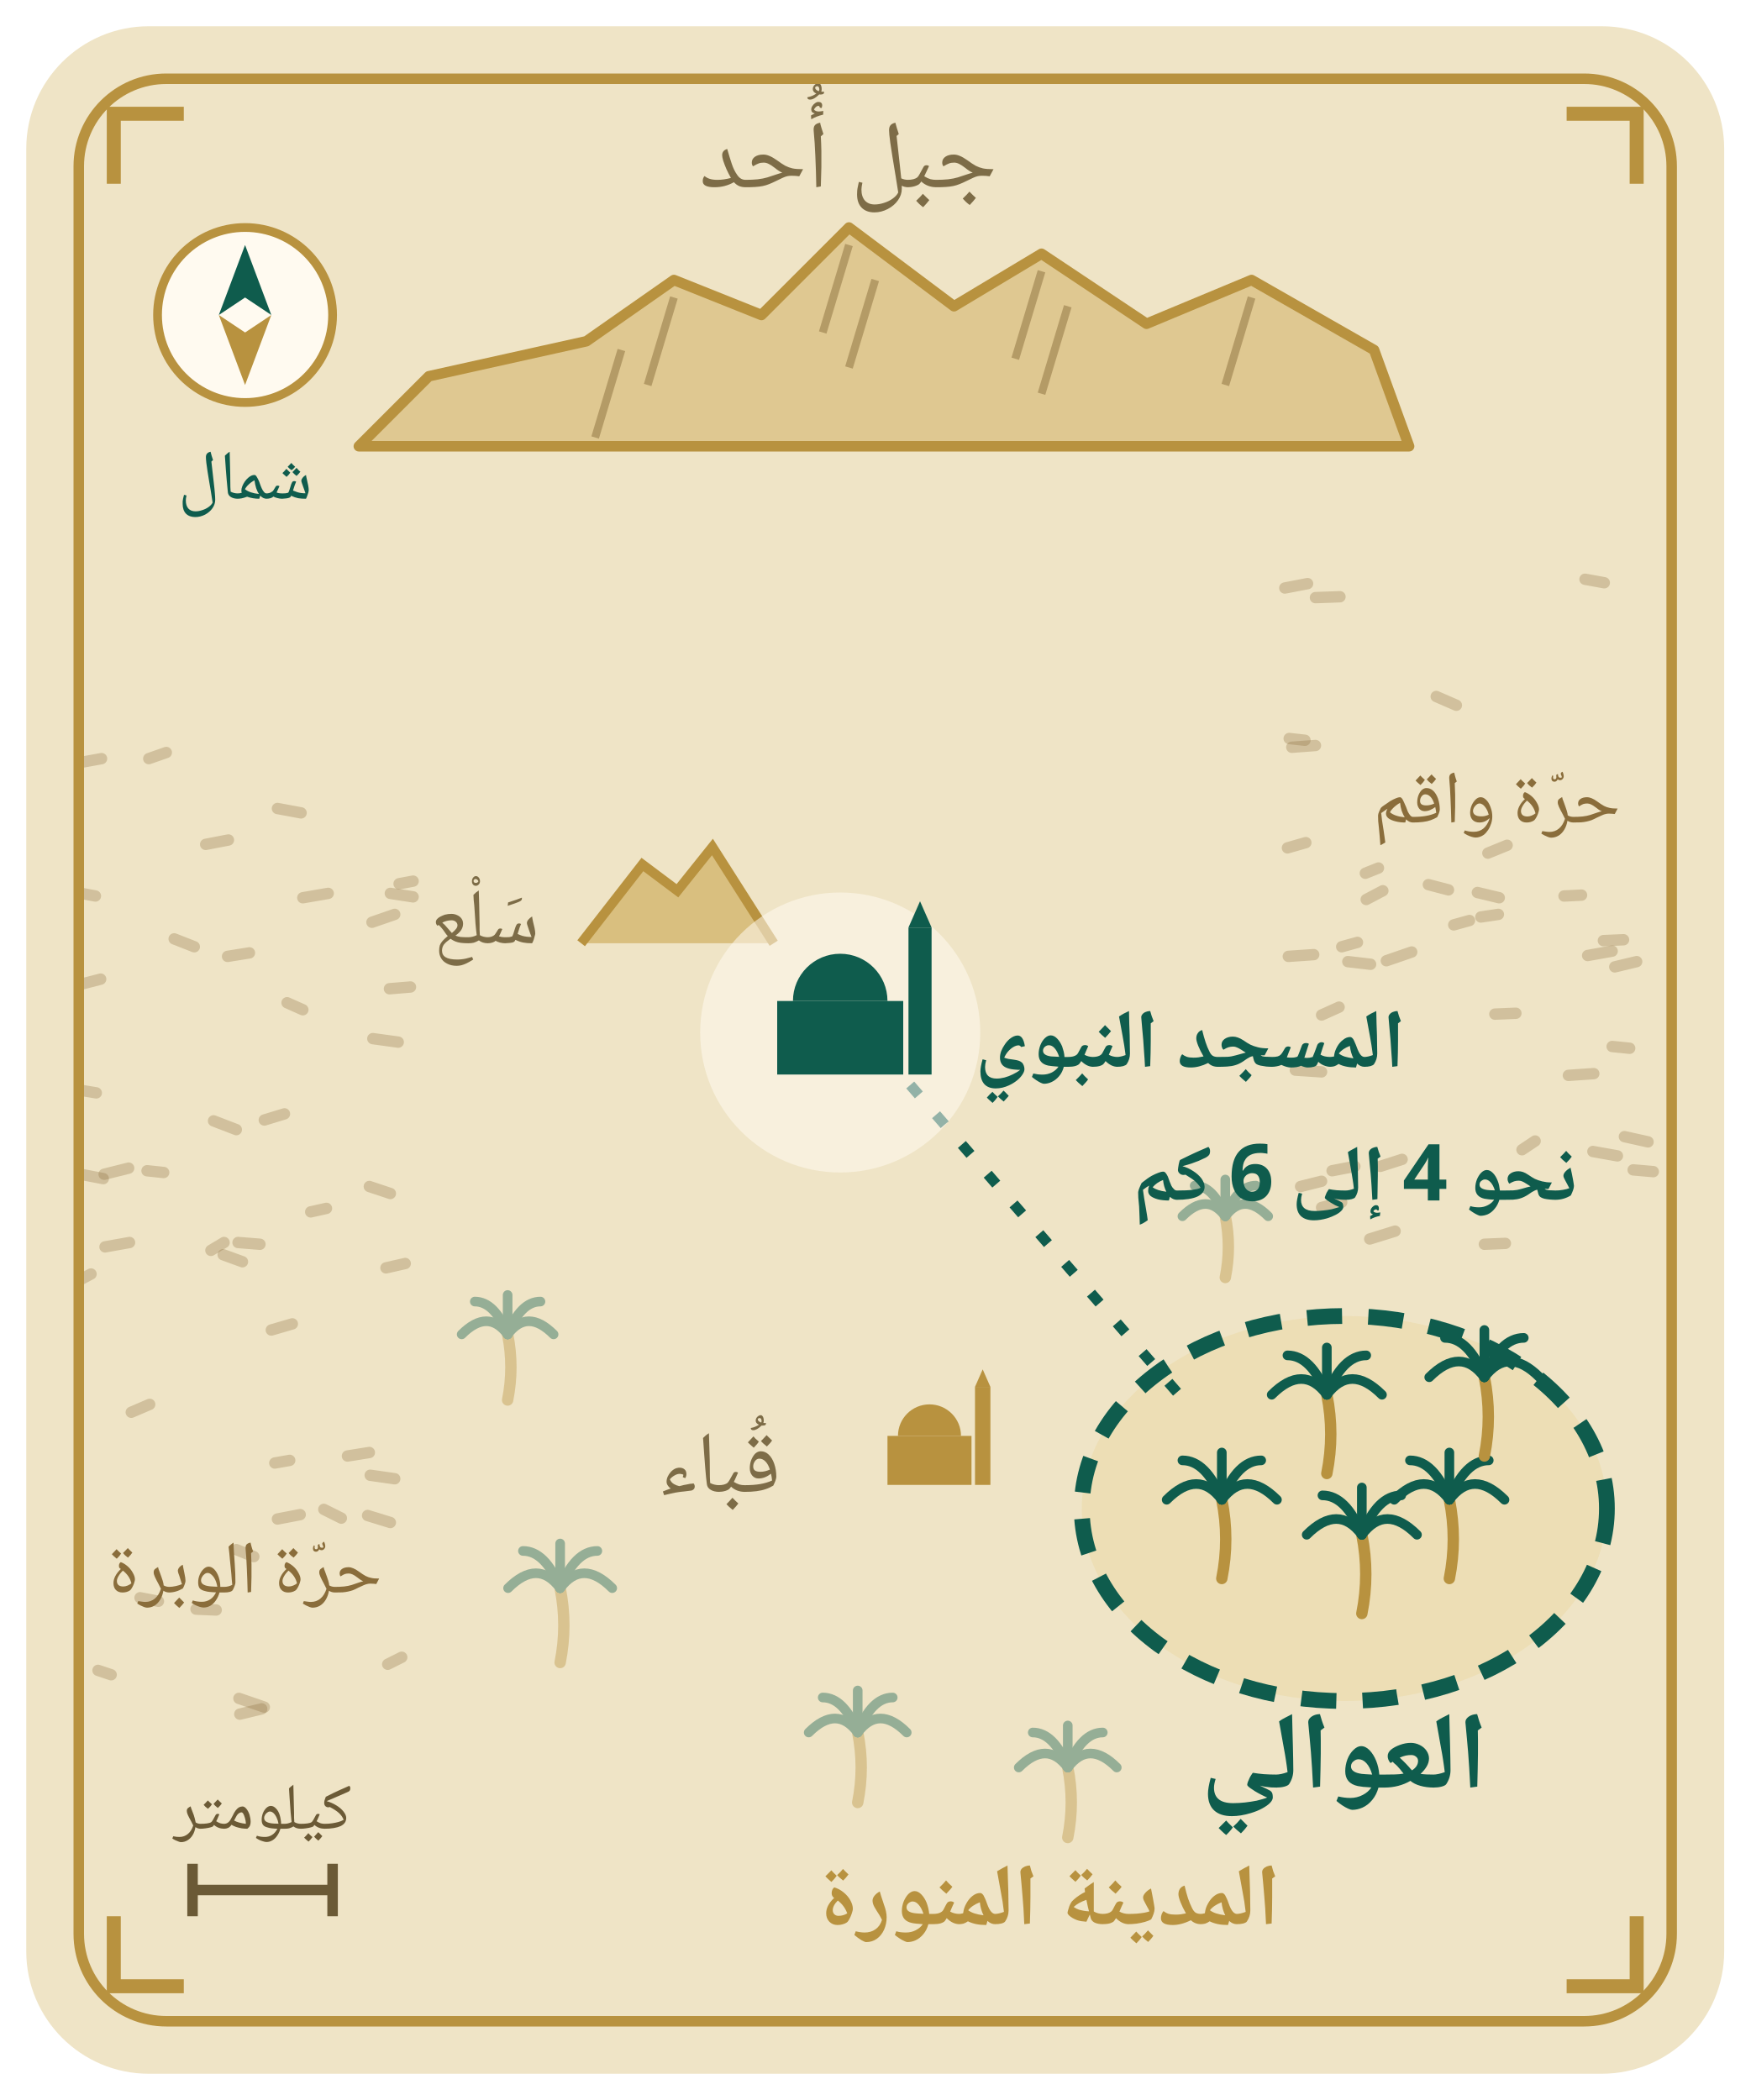
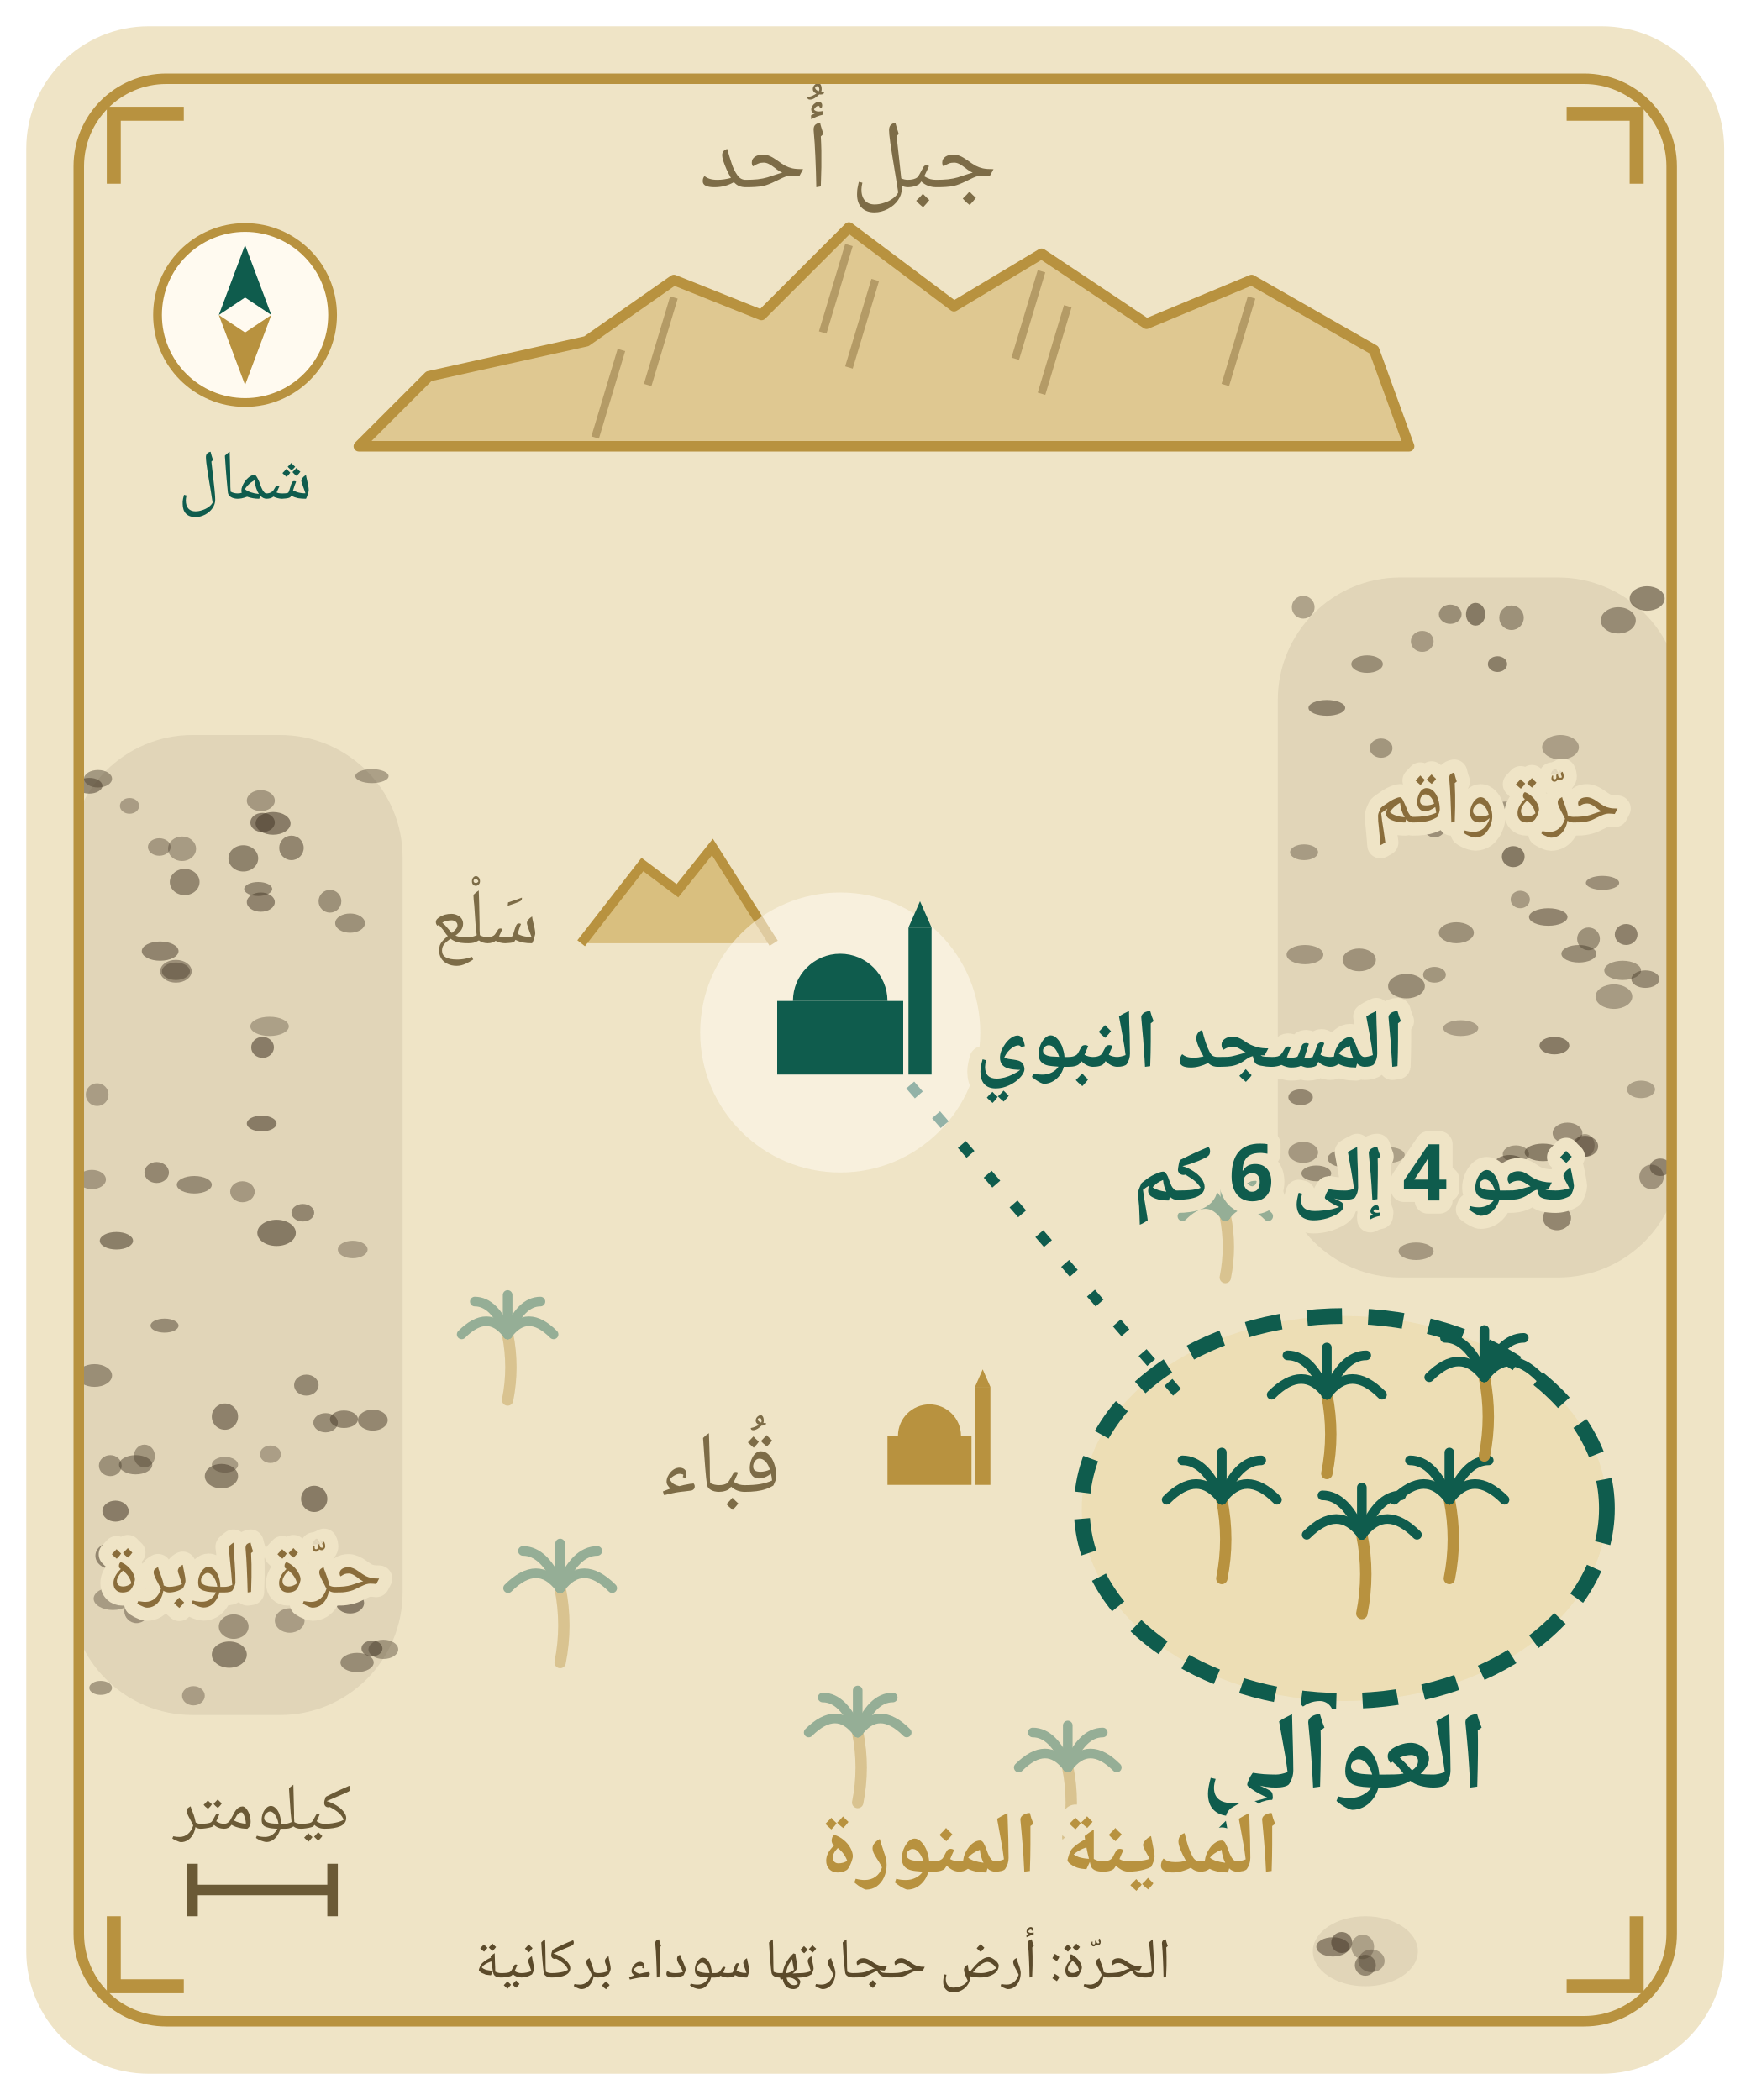
<svg xmlns="http://www.w3.org/2000/svg" viewBox="0 0 200 240">
  <style>
.g{fill:none;stroke:#b8923f;stroke-width:2.4;stroke-linecap:round;stroke-linejoin:round}
.gt{fill:none;stroke:#b8923f;stroke-width:1.4;stroke-linecap:round;stroke-linejoin:round}
.e{fill:none;stroke:#0f5c4d;stroke-width:2.4;stroke-linecap:round;stroke-linejoin:round}
.et{fill:none;stroke:#0f5c4d;stroke-width:1.5;stroke-linecap:round;stroke-linejoin:round}
.f{fill:#ecdcae}.f2{fill:#d9bf7f}.fe{fill:#cfe0d6}.w{fill:#fffaf0}.ink{fill:#7a5a22}
</style>
  <rect x="3" y="3" width="194" height="234" rx="14" fill="#efe4c6" />
  <defs>
    <clipPath id="mc">
      <rect x="9" y="9" width="182" height="222" rx="10" />
    </clipPath>
  </defs>
  <g clip-path="url(#mc)">
-     <path d="M152.2 133.8 l2.6 -0.5" stroke="#8a6d3b" stroke-width="1.3" stroke-linecap="round" opacity=".3" />
-     <path d="M168.8 102.0 l2.5 0.6" stroke="#8a6d3b" stroke-width="1.3" stroke-linecap="round" opacity=".3" />
-     <path d="M150.3 68.3 l2.8 -0.1" stroke="#8a6d3b" stroke-width="1.3" stroke-linecap="round" opacity=".3" />
-     <path d="M181.1 66.2 l2.2 0.4" stroke="#8a6d3b" stroke-width="1.3" stroke-linecap="round" opacity=".3" />
-     <path d="M156.5 141.6 l2.9 -0.9" stroke="#8a6d3b" stroke-width="1.3" stroke-linecap="round" opacity=".3" />
-     <path d="M147.2 109.3 l2.9 -0.2" stroke="#8a6d3b" stroke-width="1.3" stroke-linecap="round" opacity=".3" />
-     <path d="M156.0 99.8 l1.5 -0.6" stroke="#8a6d3b" stroke-width="1.3" stroke-linecap="round" opacity=".3" />
-     <path d="M166.1 105.7 l1.8 -0.5" stroke="#8a6d3b" stroke-width="1.3" stroke-linecap="round" opacity=".3" />
-     <path d="M156.1 102.8 l1.9 -1.0" stroke="#8a6d3b" stroke-width="1.3" stroke-linecap="round" opacity=".3" />
-     <path d="M184.5 110.5 l2.5 -0.6" stroke="#8a6d3b" stroke-width="1.3" stroke-linecap="round" opacity=".3" />
-     <path d="M191.7 134.8 l1.7 -0.3" stroke="#8a6d3b" stroke-width="1.3" stroke-linecap="round" opacity=".3" />
-     <path d="M179.2 122.9 l2.9 -0.2" stroke="#8a6d3b" stroke-width="1.3" stroke-linecap="round" opacity=".3" />
-     <path d="M184.2 119.6 l2.0 0.2" stroke="#8a6d3b" stroke-width="1.3" stroke-linecap="round" opacity=".3" />
-     <path d="M186.6 133.7 l2.3 0.2" stroke="#8a6d3b" stroke-width="1.3" stroke-linecap="round" opacity=".3" />
-     <path d="M147.6 85.4 l2.7 -0.2" stroke="#8a6d3b" stroke-width="1.3" stroke-linecap="round" opacity=".3" />
-     <path d="M154.0 109.9 l2.6 0.3" stroke="#8a6d3b" stroke-width="1.3" stroke-linecap="round" opacity=".3" />
-     <path d="M163.2 101.1 l2.3 0.6" stroke="#8a6d3b" stroke-width="1.3" stroke-linecap="round" opacity=".3" />
-     <path d="M170.0 97.5 l2.2 -0.9" stroke="#8a6d3b" stroke-width="1.3" stroke-linecap="round" opacity=".3" />
-     <path d="M148.0 122.3 l3.0 0.2" stroke="#8a6d3b" stroke-width="1.3" stroke-linecap="round" opacity=".3" />
-     <path d="M164.1 79.6 l2.3 1.0" stroke="#8a6d3b" stroke-width="1.3" stroke-linecap="round" opacity=".3" />
-     <path d="M181.4 109.2 l2.8 -0.5" stroke="#8a6d3b" stroke-width="1.3" stroke-linecap="round" opacity=".3" />
-     <path d="M169.6 142.2 l2.4 -0.1" stroke="#8a6d3b" stroke-width="1.3" stroke-linecap="round" opacity=".3" />
-     <path d="M158.4 109.8 l2.9 -1.0" stroke="#8a6d3b" stroke-width="1.3" stroke-linecap="round" opacity=".3" />
-     <path d="M182.0 131.6 l2.8 0.5" stroke="#8a6d3b" stroke-width="1.3" stroke-linecap="round" opacity=".3" />
-     <path d="M183.2 107.5 l2.3 -0.1" stroke="#8a6d3b" stroke-width="1.3" stroke-linecap="round" opacity=".3" />
-     <path d="M148.6 135.6 l2.4 -0.6" stroke="#8a6d3b" stroke-width="1.3" stroke-linecap="round" opacity=".3" />
-     <path d="M169.2 104.8 l2.0 -0.3" stroke="#8a6d3b" stroke-width="1.3" stroke-linecap="round" opacity=".3" />
-     <path d="M170.8 115.9 l2.4 -0.1" stroke="#8a6d3b" stroke-width="1.3" stroke-linecap="round" opacity=".3" />
-     <path d="M147.3 84.4 l1.8 0.2" stroke="#8a6d3b" stroke-width="1.3" stroke-linecap="round" opacity=".3" />
-     <path d="M185.6 129.9 l2.7 0.6" stroke="#8a6d3b" stroke-width="1.3" stroke-linecap="round" opacity=".3" />
-     <path d="M157.7 133.3 l2.5 -0.8" stroke="#8a6d3b" stroke-width="1.3" stroke-linecap="round" opacity=".3" />
-     <path d="M146.8 67.2 l2.6 -0.5" stroke="#8a6d3b" stroke-width="1.3" stroke-linecap="round" opacity=".3" />
-     <path d="M151.0 116.0 l2.0 -0.9" stroke="#8a6d3b" stroke-width="1.3" stroke-linecap="round" opacity=".3" />
-     <path d="M153.3 108.2 l1.8 -0.5" stroke="#8a6d3b" stroke-width="1.3" stroke-linecap="round" opacity=".3" />
-     <path d="M178.7 102.4 l2.0 -0.1" stroke="#8a6d3b" stroke-width="1.3" stroke-linecap="round" opacity=".3" />
-     <path d="M147.1 96.9 l2.1 -0.6" stroke="#8a6d3b" stroke-width="1.3" stroke-linecap="round" opacity=".3" />
-     <path d="M151.0 138.0 l2.3 -0.6" stroke="#8a6d3b" stroke-width="1.3" stroke-linecap="round" opacity=".3" />
-     <path d="M173.9 131.4 l1.5 -1.0" stroke="#8a6d3b" stroke-width="1.3" stroke-linecap="round" opacity=".3" />
-     <path d="M44.3 190.2 l1.6 -0.8" stroke="#8a6d3b" stroke-width="1.3" stroke-linecap="round" opacity=".3" />
-     <path d="M39.7 166.4 l2.5 -0.4" stroke="#8a6d3b" stroke-width="1.3" stroke-linecap="round" opacity=".3" />
-     <path d="M31.0 152.0 l2.4 -0.7" stroke="#8a6d3b" stroke-width="1.3" stroke-linecap="round" opacity=".3" />
-     <path d="M24.4 128.1 l2.6 1.0" stroke="#8a6d3b" stroke-width="1.3" stroke-linecap="round" opacity=".3" />
-     <path d="M44.1 144.9 l2.2 -0.5" stroke="#8a6d3b" stroke-width="1.3" stroke-linecap="round" opacity=".3" />
-     <path d="M9.4 87.1 l2.2 -0.4" stroke="#8a6d3b" stroke-width="1.3" stroke-linecap="round" opacity=".3" />
-     <path d="M22.4 183.9 l2.3 0.1" stroke="#8a6d3b" stroke-width="1.3" stroke-linecap="round" opacity=".3" />
-     <path d="M17.0 86.7 l2.0 -0.7" stroke="#8a6d3b" stroke-width="1.3" stroke-linecap="round" opacity=".3" />
-     <path d="M27.4 195.9 l2.5 -0.6" stroke="#8a6d3b" stroke-width="1.3" stroke-linecap="round" opacity=".3" />
-     <path d="M42.0 173.2 l2.6 0.8" stroke="#8a6d3b" stroke-width="1.3" stroke-linecap="round" opacity=".3" />
-     <path d="M37.0 172.5 l2.0 1.0" stroke="#8a6d3b" stroke-width="1.3" stroke-linecap="round" opacity=".3" />
-     <path d="M44.6 102.1 l2.6 0.4" stroke="#8a6d3b" stroke-width="1.3" stroke-linecap="round" opacity=".3" />
-     <path d="M25.5 143.4 l2.2 0.8" stroke="#8a6d3b" stroke-width="1.3" stroke-linecap="round" opacity=".3" />
-     <path d="M27.0 177.1 l2.0 0.8" stroke="#8a6d3b" stroke-width="1.3" stroke-linecap="round" opacity=".3" />
-     <path d="M42.2 135.6 l2.4 0.8" stroke="#8a6d3b" stroke-width="1.3" stroke-linecap="round" opacity=".3" />
-     <path d="M35.5 138.5 l1.8 -0.4" stroke="#8a6d3b" stroke-width="1.3" stroke-linecap="round" opacity=".3" />
-     <path d="M34.6 102.6 l2.9 -0.5" stroke="#8a6d3b" stroke-width="1.3" stroke-linecap="round" opacity=".3" />
-     <path d="M42.6 118.7 l2.9 0.4" stroke="#8a6d3b" stroke-width="1.3" stroke-linecap="round" opacity=".3" />
-     <path d="M27.2 142.0 l2.5 0.2" stroke="#8a6d3b" stroke-width="1.3" stroke-linecap="round" opacity=".3" />
-     <path d="M19.9 107.3 l2.3 0.9" stroke="#8a6d3b" stroke-width="1.3" stroke-linecap="round" opacity=".3" />
-     <path d="M31.7 92.4 l2.7 0.5" stroke="#8a6d3b" stroke-width="1.3" stroke-linecap="round" opacity=".3" />
-     <path d="M42.5 105.4 l2.6 -0.9" stroke="#8a6d3b" stroke-width="1.3" stroke-linecap="round" opacity=".3" />
-     <path d="M32.8 114.6 l1.8 0.8" stroke="#8a6d3b" stroke-width="1.3" stroke-linecap="round" opacity=".3" />
-     <path d="M12.0 142.5 l2.8 -0.5" stroke="#8a6d3b" stroke-width="1.3" stroke-linecap="round" opacity=".3" />
-     <path d="M16.0 182.6 l2.1 0.4" stroke="#8a6d3b" stroke-width="1.3" stroke-linecap="round" opacity=".3" />
-     <path d="M9.2 124.6 l1.8 0.3" stroke="#8a6d3b" stroke-width="1.3" stroke-linecap="round" opacity=".3" />
-     <path d="M11.2 190.9 l1.5 0.5" stroke="#8a6d3b" stroke-width="1.3" stroke-linecap="round" opacity=".3" />
-     <path d="M8.8 112.6 l2.7 -0.7" stroke="#8a6d3b" stroke-width="1.3" stroke-linecap="round" opacity=".3" />
-     <path d="M15.0 161.4 l2.1 -0.9" stroke="#8a6d3b" stroke-width="1.3" stroke-linecap="round" opacity=".3" />
-     <path d="M45.6 101.0 l1.6 -0.3" stroke="#8a6d3b" stroke-width="1.3" stroke-linecap="round" opacity=".3" />
-     <path d="M31.4 167.2 l1.7 -0.3" stroke="#8a6d3b" stroke-width="1.3" stroke-linecap="round" opacity=".3" />
-     <path d="M9.2 134.2 l2.6 0.5" stroke="#8a6d3b" stroke-width="1.3" stroke-linecap="round" opacity=".3" />
-     <path d="M42.3 168.6 l2.8 0.4" stroke="#8a6d3b" stroke-width="1.3" stroke-linecap="round" opacity=".3" />
-     <path d="M26.0 109.3 l2.5 -0.4" stroke="#8a6d3b" stroke-width="1.3" stroke-linecap="round" opacity=".3" />
-     <path d="M11.9 134.2 l2.8 -0.7" stroke="#8a6d3b" stroke-width="1.3" stroke-linecap="round" opacity=".3" />
-     <path d="M30.2 128.0 l2.3 -0.7" stroke="#8a6d3b" stroke-width="1.3" stroke-linecap="round" opacity=".3" />
-     <path d="M44.5 113.0 l2.4 -0.2" stroke="#8a6d3b" stroke-width="1.3" stroke-linecap="round" opacity=".3" />
-     <path d="M8.7 146.5 l1.7 -0.9" stroke="#8a6d3b" stroke-width="1.3" stroke-linecap="round" opacity=".3" />
-     <path d="M9.3 102.1 l1.6 0.3" stroke="#8a6d3b" stroke-width="1.3" stroke-linecap="round" opacity=".3" />
-     <path d="M27.3 194.1 l2.9 1.0" stroke="#8a6d3b" stroke-width="1.3" stroke-linecap="round" opacity=".3" />
-     <path d="M16.8 133.8 l1.9 0.2" stroke="#8a6d3b" stroke-width="1.3" stroke-linecap="round" opacity=".3" />
-     <path d="M31.7 173.6 l2.6 -0.5" stroke="#8a6d3b" stroke-width="1.3" stroke-linecap="round" opacity=".3" />
-     <path d="M24.1 142.9 l1.5 -0.9" stroke="#8a6d3b" stroke-width="1.3" stroke-linecap="round" opacity=".3" />
-     <path d="M23.5 96.5 l2.6 -0.5" stroke="#8a6d3b" stroke-width="1.3" stroke-linecap="round" opacity=".3" />
-     <text x="171" y="94" font-family="Noto Naskh Arabic,Amiri,serif" text-anchor="middle" font-size="8.5" font-weight="400" fill="#8a6d3b">حرّة واقم</text>
-     <text x="28" y="182" font-family="Noto Naskh Arabic,Amiri,serif" text-anchor="middle" font-size="8.5" font-weight="400" fill="#8a6d3b">حرّة الوبرة</text>
+     <rect x="146" y="66" width="46" height="80" rx="14" fill="#5a4a36" opacity=".10" />
+     <ellipse cx="153.6" cy="132.4" rx="1.9" ry="1.0" fill="#4a3d2c" opacity="0.47" />
+     <ellipse cx="166.9" cy="117.5" rx="2.0" ry="0.9" fill="#4a3d2c" opacity="0.36" />
+     <ellipse cx="183.1" cy="100.9" rx="1.9" ry="0.8" fill="#4a3d2c" opacity="0.46" />
+     <ellipse cx="178.3" cy="85.4" rx="2.1" ry="1.4" fill="#4a3d2c" opacity="0.36" />
+     <ellipse cx="149.1" cy="109.1" rx="2.1" ry="1.1" fill="#4a3d2c" opacity="0.40" />
+     <ellipse cx="165.7" cy="70.2" rx="1.3" ry="1.1" fill="#4a3d2c" opacity="0.47" />
+     <ellipse cx="157.8" cy="85.5" rx="1.3" ry="1.1" fill="#4a3d2c" opacity="0.42" />
+     <ellipse cx="148.9" cy="131.7" rx="1.7" ry="1.2" fill="#4a3d2c" opacity="0.40" />
+     <ellipse cx="189.7" cy="133.4" rx="1.2" ry="1.0" fill="#4a3d2c" opacity="0.53" />
+     <ellipse cx="177.9" cy="139.2" rx="1.6" ry="1.4" fill="#4a3d2c" opacity="0.52" />
+     <ellipse cx="160.7" cy="112.7" rx="2.1" ry="1.4" fill="#4a3d2c" opacity="0.48" />
+     <ellipse cx="172.7" cy="70.6" rx="1.4" ry="1.4" fill="#4a3d2c" opacity="0.45" />
+     <ellipse cx="155.3" cy="109.7" rx="1.9" ry="1.3" fill="#4a3d2c" opacity="0.44" />
+     <ellipse cx="166.4" cy="106.6" rx="2.0" ry="1.2" fill="#4a3d2c" opacity="0.45" />
+     <ellipse cx="168.6" cy="70.2" rx="1.1" ry="1.3" fill="#4a3d2c" opacity="0.60" />
+     <ellipse cx="172.9" cy="97.9" rx="1.3" ry="1.2" fill="#4a3d2c" opacity="0.60" />
+     <ellipse cx="180.4" cy="109.0" rx="2.0" ry="1.0" fill="#4a3d2c" opacity="0.48" />
+     <ellipse cx="188.0" cy="111.9" rx="1.6" ry="1.0" fill="#4a3d2c" opacity="0.49" />
+     <ellipse cx="188.2" cy="68.4" rx="2.0" ry="1.4" fill="#4a3d2c" opacity="0.57" />
+     <ellipse cx="179.1" cy="129.5" rx="1.7" ry="1.2" fill="#4a3d2c" opacity="0.46" />
+     <ellipse cx="150.4" cy="134.1" rx="1.7" ry="0.9" fill="#4a3d2c" opacity="0.48" />
+     <ellipse cx="168.4" cy="95.1" rx="1.5" ry="1.2" fill="#4a3d2c" opacity="0.51" />
+     <ellipse cx="173.7" cy="102.8" rx="1.1" ry="1.0" fill="#4a3d2c" opacity="0.39" />
+     <ellipse cx="172.5" cy="133.4" rx="2.0" ry="1.4" fill="#4a3d2c" opacity="0.55" />
+     <ellipse cx="158.7" cy="132.0" rx="1.8" ry="0.9" fill="#4a3d2c" opacity="0.35" />
+     <ellipse cx="148.6" cy="125.4" rx="1.4" ry="0.9" fill="#4a3d2c" opacity="0.51" />
+     <ellipse cx="162.5" cy="73.3" rx="1.3" ry="1.2" fill="#4a3d2c" opacity="0.39" />
+     <ellipse cx="159.5" cy="122.1" rx="1.6" ry="1.0" fill="#4a3d2c" opacity="0.47" />
+     <ellipse cx="149.0" cy="97.4" rx="1.6" ry="0.9" fill="#4a3d2c" opacity="0.38" />
+     <ellipse cx="185.8" cy="106.8" rx="1.3" ry="1.2" fill="#4a3d2c" opacity="0.55" />
+     <ellipse cx="148.9" cy="69.4" rx="1.3" ry="1.3" fill="#4a3d2c" opacity="0.39" />
+     <ellipse cx="177.6" cy="119.5" rx="1.7" ry="1.0" fill="#4a3d2c" opacity="0.59" />
+     <ellipse cx="181.5" cy="107.3" rx="1.3" ry="1.3" fill="#4a3d2c" opacity="0.45" />
+     <ellipse cx="172.2" cy="92.4" rx="1.8" ry="0.8" fill="#4a3d2c" opacity="0.42" />
+     <ellipse cx="188.7" cy="134.5" rx="1.4" ry="1.4" fill="#4a3d2c" opacity="0.43" />
+     <ellipse cx="187.5" cy="124.5" rx="1.6" ry="1.0" fill="#4a3d2c" opacity="0.35" />
+     <ellipse cx="184.9" cy="70.9" rx="2.0" ry="1.5" fill="#4a3d2c" opacity="0.49" />
+     <ellipse cx="155.2" cy="134.0" rx="2.2" ry="1.3" fill="#4a3d2c" opacity="0.48" />
+     <ellipse cx="163.9" cy="94.4" rx="1.3" ry="1.3" fill="#4a3d2c" opacity="0.46" />
+     <ellipse cx="156.2" cy="75.9" rx="1.8" ry="1.0" fill="#4a3d2c" opacity="0.47" />
+     <ellipse cx="161.7" cy="134.2" rx="2.1" ry="0.8" fill="#4a3d2c" opacity="0.40" />
+     <ellipse cx="161.8" cy="143.0" rx="2.0" ry="1.0" fill="#4a3d2c" opacity="0.40" />
+     <ellipse cx="176.3" cy="131.7" rx="2.1" ry="1.0" fill="#4a3d2c" opacity="0.57" />
+     <ellipse cx="176.9" cy="104.8" rx="2.2" ry="1.0" fill="#4a3d2c" opacity="0.53" />
+     <ellipse cx="151.6" cy="80.9" rx="2.1" ry="0.9" fill="#4a3d2c" opacity="0.54" />
+     <ellipse cx="173.2" cy="131.9" rx="1.5" ry="1.0" fill="#4a3d2c" opacity="0.42" />
+     <ellipse cx="184.4" cy="113.9" rx="2.1" ry="1.4" fill="#4a3d2c" opacity="0.38" />
+     <ellipse cx="171.1" cy="75.9" rx="1.1" ry="0.9" fill="#4a3d2c" opacity="0.57" />
+     <ellipse cx="181.1" cy="131.0" rx="1.5" ry="1.2" fill="#4a3d2c" opacity="0.55" />
+     <ellipse cx="163.9" cy="111.4" rx="1.3" ry="0.9" fill="#4a3d2c" opacity="0.42" />
+     <ellipse cx="185.4" cy="110.9" rx="2.1" ry="1.1" fill="#4a3d2c" opacity="0.42" />
+     <ellipse cx="181.1" cy="130.9" rx="1.1" ry="1.3" fill="#4a3d2c" opacity="0.37" />
+     <rect x="8" y="84" width="38" height="112" rx="14" fill="#5a4a36" opacity=".10" />
+     <ellipse cx="42.5" cy="188.4" rx="1.2" ry="0.9" fill="#4a3d2c" opacity="0.56" />
+     <ellipse cx="35.0" cy="158.3" rx="1.4" ry="1.2" fill="#4a3d2c" opacity="0.50" />
+     <ellipse cx="29.8" cy="103.1" rx="1.6" ry="1.1" fill="#4a3d2c" opacity="0.53" />
+     <ellipse cx="43.8" cy="188.5" rx="1.7" ry="1.1" fill="#4a3d2c" opacity="0.42" />
+     <ellipse cx="11.2" cy="89.0" rx="1.6" ry="1.0" fill="#4a3d2c" opacity="0.45" />
+     <ellipse cx="40.3" cy="142.8" rx="1.7" ry="1.0" fill="#4a3d2c" opacity="0.36" />
+     <ellipse cx="21.1" cy="100.8" rx="1.7" ry="1.5" fill="#4a3d2c" opacity="0.52" />
+     <ellipse cx="16.2" cy="182.5" rx="2.0" ry="1.3" fill="#4a3d2c" opacity="0.58" />
+     <ellipse cx="35.9" cy="171.3" rx="1.5" ry="1.5" fill="#4a3d2c" opacity="0.59" />
+     <ellipse cx="15.5" cy="167.4" rx="1.9" ry="1.1" fill="#4a3d2c" opacity="0.48" />
+     <ellipse cx="26.7" cy="185.9" rx="1.7" ry="1.4" fill="#4a3d2c" opacity="0.44" />
+     <ellipse cx="40.0" cy="183.2" rx="1.6" ry="1.2" fill="#4a3d2c" opacity="0.58" />
+     <ellipse cx="34.6" cy="138.6" rx="1.3" ry="1.0" fill="#4a3d2c" opacity="0.52" />
+     <ellipse cx="15.6" cy="184.1" rx="1.4" ry="1.4" fill="#4a3d2c" opacity="0.43" />
+     <ellipse cx="42.6" cy="162.3" rx="1.7" ry="1.2" fill="#4a3d2c" opacity="0.51" />
+     <ellipse cx="30.0" cy="119.7" rx="1.3" ry="1.2" fill="#4a3d2c" opacity="0.58" />
+     <ellipse cx="31.2" cy="94.1" rx="2.0" ry="1.3" fill="#4a3d2c" opacity="0.58" />
+     <ellipse cx="16.5" cy="166.4" rx="1.2" ry="1.3" fill="#4a3d2c" opacity="0.42" />
+     <ellipse cx="17.7" cy="180.6" rx="1.2" ry="1.2" fill="#4a3d2c" opacity="0.56" />
+     <ellipse cx="18.3" cy="108.7" rx="2.1" ry="1.1" fill="#4a3d2c" opacity="0.53" />
+     <ellipse cx="11.1" cy="125.1" rx="1.3" ry="1.3" fill="#4a3d2c" opacity="0.37" />
+     <ellipse cx="42.5" cy="88.7" rx="1.9" ry="0.8" fill="#4a3d2c" opacity="0.41" />
+     <ellipse cx="37.7" cy="103.0" rx="1.3" ry="1.3" fill="#4a3d2c" opacity="0.45" />
+     <ellipse cx="11.5" cy="192.9" rx="1.3" ry="0.8" fill="#4a3d2c" opacity="0.44" />
+     <ellipse cx="30.9" cy="166.2" rx="1.2" ry="1.0" fill="#4a3d2c" opacity="0.36" />
+     <ellipse cx="25.3" cy="168.7" rx="1.9" ry="1.4" fill="#4a3d2c" opacity="0.54" />
+     <ellipse cx="39.3" cy="162.2" rx="1.6" ry="1.0" fill="#4a3d2c" opacity="0.52" />
+     <ellipse cx="20.8" cy="97.0" rx="1.6" ry="1.4" fill="#4a3d2c" opacity="0.38" />
+     <ellipse cx="29.9" cy="128.4" rx="1.7" ry="0.9" fill="#4a3d2c" opacity="0.59" />
+     <ellipse cx="18.8" cy="151.5" rx="1.6" ry="0.8" fill="#4a3d2c" opacity="0.49" />
+     <ellipse cx="14.8" cy="92.1" rx="1.1" ry="0.9" fill="#4a3d2c" opacity="0.37" />
+     <ellipse cx="31.6" cy="140.9" rx="2.2" ry="1.5" fill="#4a3d2c" opacity="0.60" />
+     <ellipse cx="17.9" cy="134.0" rx="1.4" ry="1.2" fill="#4a3d2c" opacity="0.51" />
+     <ellipse cx="37.2" cy="162.6" rx="1.4" ry="1.1" fill="#4a3d2c" opacity="0.48" />
+     <ellipse cx="10.2" cy="89.8" rx="1.5" ry="0.9" fill="#4a3d2c" opacity="0.53" />
+     <ellipse cx="18.2" cy="96.8" rx="1.3" ry="1.0" fill="#4a3d2c" opacity="0.40" />
+     <ellipse cx="27.7" cy="136.2" rx="1.4" ry="1.2" fill="#4a3d2c" opacity="0.40" />
+     <ellipse cx="40.8" cy="190.0" rx="1.9" ry="1.1" fill="#4a3d2c" opacity="0.48" />
+     <ellipse cx="29.8" cy="91.5" rx="1.6" ry="1.2" fill="#4a3d2c" opacity="0.40" />
+     <ellipse cx="13.2" cy="172.7" rx="1.5" ry="1.2" fill="#4a3d2c" opacity="0.58" />
+     <ellipse cx="30.8" cy="117.3" rx="2.2" ry="1.1" fill="#4a3d2c" opacity="0.35" />
+     <ellipse cx="33.3" cy="96.9" rx="1.4" ry="1.4" fill="#4a3d2c" opacity="0.52" />
+     <ellipse cx="10.5" cy="134.8" rx="1.6" ry="1.1" fill="#4a3d2c" opacity="0.40" />
+     <ellipse cx="30.0" cy="94.0" rx="1.4" ry="1.1" fill="#4a3d2c" opacity="0.58" />
+     <ellipse cx="12.6" cy="167.5" rx="1.3" ry="1.2" fill="#4a3d2c" opacity="0.45" />
+     <ellipse cx="25.7" cy="167.4" rx="1.5" ry="0.9" fill="#4a3d2c" opacity="0.38" />
+     <ellipse cx="12.7" cy="177.8" rx="1.8" ry="1.5" fill="#4a3d2c" opacity="0.52" />
+     <ellipse cx="10.8" cy="157.2" rx="2.0" ry="1.3" fill="#4a3d2c" opacity="0.47" />
+     <ellipse cx="22.2" cy="135.4" rx="2.0" ry="1.0" fill="#4a3d2c" opacity="0.48" />
+     <ellipse cx="26.2" cy="189.1" rx="2.0" ry="1.5" fill="#4a3d2c" opacity="0.56" />
+     <ellipse cx="20.1" cy="111.0" rx="1.6" ry="1.0" fill="#4a3d2c" opacity="0.46" />
+     <ellipse cx="33.1" cy="185.2" rx="1.7" ry="1.4" fill="#4a3d2c" opacity="0.37" />
+     <ellipse cx="22.1" cy="193.8" rx="1.3" ry="1.1" fill="#4a3d2c" opacity="0.37" />
+     <ellipse cx="12.9" cy="182.7" rx="2.2" ry="1.3" fill="#4a3d2c" opacity="0.38" />
+     <ellipse cx="20.1" cy="111.0" rx="1.8" ry="1.3" fill="#4a3d2c" opacity="0.46" />
+     <ellipse cx="27.8" cy="98.1" rx="1.7" ry="1.5" fill="#4a3d2c" opacity="0.54" />
+     <ellipse cx="13.3" cy="141.8" rx="1.9" ry="1.0" fill="#4a3d2c" opacity="0.57" />
+     <ellipse cx="25.7" cy="161.9" rx="1.5" ry="1.5" fill="#4a3d2c" opacity="0.55" />
+     <ellipse cx="29.5" cy="101.6" rx="1.6" ry="0.8" fill="#4a3d2c" opacity="0.50" />
+     <ellipse cx="40.0" cy="105.5" rx="1.7" ry="1.1" fill="#4a3d2c" opacity="0.45" />
+     <text x="171" y="94" font-family="Noto Naskh Arabic,Amiri,serif" text-anchor="middle" paint-order="stroke" stroke="#efe4c6" stroke-width="3" stroke-linejoin="round" font-size="8.5" font-weight="400" fill="#8a6d3b">حرّة واقم</text>
+     <text x="28" y="182" font-family="Noto Naskh Arabic,Amiri,serif" text-anchor="middle" paint-order="stroke" stroke="#efe4c6" stroke-width="3" stroke-linejoin="round" font-size="8.5" font-weight="400" fill="#8a6d3b">حرّة الوبرة</text>
    <g opacity="0.4">
      <path d="M64 190 q0.85 -4.25 0 -8.5" fill="none" stroke="#b8923f" stroke-width="1.3" stroke-linecap="round" />
      <path d="M64 181.5 q-2.55 -3.4 -5.95 0.0" fill="none" stroke="#0f5c4d" stroke-width="1.1" stroke-linecap="round" />
      <path d="M64 181.5 q2.55 -3.4 5.95 0.0" fill="none" stroke="#0f5c4d" stroke-width="1.1" stroke-linecap="round" />
      <path d="M64 181.5 q-1.7 -4.25 -4.25 -4.25" fill="none" stroke="#0f5c4d" stroke-width="1.1" stroke-linecap="round" />
      <path d="M64 181.5 q1.7 -4.25 4.25 -4.25" fill="none" stroke="#0f5c4d" stroke-width="1.1" stroke-linecap="round" />
      <path d="M64 181.5 q0.0 -3.4 0.0 -5.1" fill="none" stroke="#0f5c4d" stroke-width="1.1" stroke-linecap="round" />
    </g>
    <g opacity="0.4">
      <path d="M98 206 q0.8 -4.0 0 -8.0" fill="none" stroke="#b8923f" stroke-width="1.3" stroke-linecap="round" />
      <path d="M98 198.0 q-2.4 -3.2 -5.6 0.0" fill="none" stroke="#0f5c4d" stroke-width="1.1" stroke-linecap="round" />
      <path d="M98 198.0 q2.4 -3.2 5.6 0.0" fill="none" stroke="#0f5c4d" stroke-width="1.1" stroke-linecap="round" />
      <path d="M98 198.0 q-1.6 -4.0 -4.0 -4.0" fill="none" stroke="#0f5c4d" stroke-width="1.1" stroke-linecap="round" />
      <path d="M98 198.0 q1.6 -4.0 4.0 -4.0" fill="none" stroke="#0f5c4d" stroke-width="1.1" stroke-linecap="round" />
      <path d="M98 198.0 q0.0 -3.2 0.0 -4.8" fill="none" stroke="#0f5c4d" stroke-width="1.1" stroke-linecap="round" />
    </g>
    <g opacity="0.4">
      <path d="M58 160 q0.75 -3.75 0 -7.5" fill="none" stroke="#b8923f" stroke-width="1.3" stroke-linecap="round" />
      <path d="M58 152.5 q-2.25 -3.0 -5.25 0.0" fill="none" stroke="#0f5c4d" stroke-width="1.1" stroke-linecap="round" />
      <path d="M58 152.5 q2.25 -3.0 5.25 0.0" fill="none" stroke="#0f5c4d" stroke-width="1.1" stroke-linecap="round" />
      <path d="M58 152.5 q-1.5 -3.75 -3.75 -3.75" fill="none" stroke="#0f5c4d" stroke-width="1.1" stroke-linecap="round" />
      <path d="M58 152.5 q1.5 -3.75 3.75 -3.75" fill="none" stroke="#0f5c4d" stroke-width="1.1" stroke-linecap="round" />
      <path d="M58 152.5 q0.0 -3.0 0.0 -4.5" fill="none" stroke="#0f5c4d" stroke-width="1.1" stroke-linecap="round" />
    </g>
    <g opacity="0.4">
      <path d="M122 210 q0.8 -4.0 0 -8.0" fill="none" stroke="#b8923f" stroke-width="1.3" stroke-linecap="round" />
      <path d="M122 202.0 q-2.4 -3.2 -5.6 0.0" fill="none" stroke="#0f5c4d" stroke-width="1.1" stroke-linecap="round" />
      <path d="M122 202.0 q2.4 -3.2 5.6 0.0" fill="none" stroke="#0f5c4d" stroke-width="1.1" stroke-linecap="round" />
      <path d="M122 202.0 q-1.6 -4.0 -4.0 -4.0" fill="none" stroke="#0f5c4d" stroke-width="1.1" stroke-linecap="round" />
      <path d="M122 202.0 q1.6 -4.0 4.0 -4.0" fill="none" stroke="#0f5c4d" stroke-width="1.1" stroke-linecap="round" />
      <path d="M122 202.0 q0.0 -3.2 0.0 -4.8" fill="none" stroke="#0f5c4d" stroke-width="1.1" stroke-linecap="round" />
    </g>
    <g opacity="0.4">
      <path d="M140 146 q0.7 -3.5 0 -7.0" fill="none" stroke="#b8923f" stroke-width="1.3" stroke-linecap="round" />
      <path d="M140 139.0 q-2.1 -2.8 -4.9 0.0" fill="none" stroke="#0f5c4d" stroke-width="1.1" stroke-linecap="round" />
      <path d="M140 139.0 q2.1 -2.8 4.9 0.0" fill="none" stroke="#0f5c4d" stroke-width="1.1" stroke-linecap="round" />
      <path d="M140 139.0 q-1.4 -3.5 -3.5 -3.5" fill="none" stroke="#0f5c4d" stroke-width="1.1" stroke-linecap="round" />
      <path d="M140 139.0 q1.4 -3.5 3.5 -3.5" fill="none" stroke="#0f5c4d" stroke-width="1.1" stroke-linecap="round" />
      <path d="M140 139.0 q0.0 -2.8 0.0 -4.2" fill="none" stroke="#0f5c4d" stroke-width="1.1" stroke-linecap="round" />
    </g>
    <path d="M41 51 L49 43 L67 39 L77 32 L87 36 L97 26 L109 35 L119 29 L131 37 L143 32 L157 40 L161 51 Z" fill="#d9bf7f" opacity="0.75" />
    <path d="M77 34 l-3 10" stroke="#8a6d3b" stroke-width=".9" opacity=".5" />
    <path d="M97 28 l-3 10" stroke="#8a6d3b" stroke-width=".9" opacity=".5" />
    <path d="M100 32 l-3 10" stroke="#8a6d3b" stroke-width=".9" opacity=".5" />
    <path d="M119 31 l-3 10" stroke="#8a6d3b" stroke-width=".9" opacity=".5" />
    <path d="M122 35 l-3 10" stroke="#8a6d3b" stroke-width=".9" opacity=".5" />
    <path d="M143 34 l-3 10" stroke="#8a6d3b" stroke-width=".9" opacity=".5" />
    <path d="M71 40 l-3 10" stroke="#8a6d3b" stroke-width=".9" opacity=".5" />
    <path d="M41 51 L49 43 L67 39 L77 32 L87 36 L97 26 L109 35 L119 29 L131 37 L143 32 L157 40 L161 51 Z" fill="none" stroke="#b8923f" stroke-width="1.2" stroke-linejoin="round" />
-     <text x="96.9" y="21.4" font-family="Noto Naskh Arabic,Amiri,serif" text-anchor="middle" font-size="11" font-weight="400" fill="#7d6c47">جبل أُحد</text>
+     <text x="96.9" y="21.4" font-family="Noto Naskh Arabic,Amiri,serif" text-anchor="middle" paint-order="stroke" stroke="#efe4c6" stroke-width="3" stroke-linejoin="round" font-size="11" font-weight="400" fill="#7d6c47">جبل أُحد</text>
    <path d="M66.4 107.8 L73.4 98.8 L77.4 101.8 L81.4 96.8 L88.4 107.8 Z" fill="#d9bf7f" />
    <path d="M66.4 107.8 L73.4 98.8 L77.4 101.8 L81.4 96.8 L88.4 107.8" fill="none" stroke="#b8923f" stroke-width="1.1" />
-     <text x="55.4" y="107.8" font-family="Noto Naskh Arabic,Amiri,serif" text-anchor="middle" font-size="9" font-weight="400" fill="#7d6c47">سَلْع</text>
+     <text x="55.4" y="107.8" font-family="Noto Naskh Arabic,Amiri,serif" text-anchor="middle" paint-order="stroke" stroke="#efe4c6" stroke-width="3" stroke-linejoin="round" font-size="9" font-weight="400" fill="#7d6c47">سَلْع</text>
    <ellipse cx="153.6" cy="172.4" rx="30" ry="22" fill="#ecdcae" fill-opacity=".75" stroke="#0f5c4d" stroke-width="1.8" stroke-dasharray="4 3" />
    <g opacity="1.0">
      <path d="M139.6 180.4 q0.9 -4.5 0 -9.0" fill="none" stroke="#b8923f" stroke-width="1.3" stroke-linecap="round" />
      <path d="M139.6 171.4 q-2.7 -3.6 -6.3 0.0" fill="none" stroke="#0f5c4d" stroke-width="1.1" stroke-linecap="round" />
      <path d="M139.6 171.4 q2.7 -3.6 6.3 0.0" fill="none" stroke="#0f5c4d" stroke-width="1.1" stroke-linecap="round" />
      <path d="M139.6 171.4 q-1.8 -4.5 -4.5 -4.5" fill="none" stroke="#0f5c4d" stroke-width="1.1" stroke-linecap="round" />
      <path d="M139.6 171.4 q1.8 -4.5 4.5 -4.5" fill="none" stroke="#0f5c4d" stroke-width="1.1" stroke-linecap="round" />
      <path d="M139.6 171.4 q0.0 -3.6 0.0 -5.4" fill="none" stroke="#0f5c4d" stroke-width="1.1" stroke-linecap="round" />
    </g>
    <g opacity="1.0">
      <path d="M151.6 168.4 q0.9 -4.5 0 -9.0" fill="none" stroke="#b8923f" stroke-width="1.3" stroke-linecap="round" />
      <path d="M151.6 159.4 q-2.7 -3.6 -6.3 0.0" fill="none" stroke="#0f5c4d" stroke-width="1.1" stroke-linecap="round" />
      <path d="M151.6 159.4 q2.7 -3.6 6.3 0.0" fill="none" stroke="#0f5c4d" stroke-width="1.1" stroke-linecap="round" />
      <path d="M151.6 159.4 q-1.8 -4.5 -4.5 -4.5" fill="none" stroke="#0f5c4d" stroke-width="1.1" stroke-linecap="round" />
      <path d="M151.6 159.4 q1.8 -4.5 4.5 -4.5" fill="none" stroke="#0f5c4d" stroke-width="1.1" stroke-linecap="round" />
      <path d="M151.6 159.4 q0.0 -3.6 0.0 -5.4" fill="none" stroke="#0f5c4d" stroke-width="1.1" stroke-linecap="round" />
    </g>
    <g opacity="1.0">
      <path d="M165.6 180.4 q0.9 -4.5 0 -9.0" fill="none" stroke="#b8923f" stroke-width="1.3" stroke-linecap="round" />
      <path d="M165.6 171.4 q-2.7 -3.6 -6.3 0.0" fill="none" stroke="#0f5c4d" stroke-width="1.1" stroke-linecap="round" />
      <path d="M165.6 171.4 q2.7 -3.6 6.3 0.0" fill="none" stroke="#0f5c4d" stroke-width="1.1" stroke-linecap="round" />
      <path d="M165.6 171.4 q-1.8 -4.5 -4.5 -4.5" fill="none" stroke="#0f5c4d" stroke-width="1.1" stroke-linecap="round" />
      <path d="M165.6 171.4 q1.8 -4.5 4.5 -4.5" fill="none" stroke="#0f5c4d" stroke-width="1.1" stroke-linecap="round" />
      <path d="M165.6 171.4 q0.0 -3.6 0.0 -5.4" fill="none" stroke="#0f5c4d" stroke-width="1.1" stroke-linecap="round" />
    </g>
    <g opacity="1.0">
      <path d="M169.6 166.4 q0.9 -4.5 0 -9.0" fill="none" stroke="#b8923f" stroke-width="1.3" stroke-linecap="round" />
      <path d="M169.6 157.4 q-2.7 -3.6 -6.3 0.0" fill="none" stroke="#0f5c4d" stroke-width="1.1" stroke-linecap="round" />
      <path d="M169.6 157.4 q2.7 -3.6 6.3 0.0" fill="none" stroke="#0f5c4d" stroke-width="1.1" stroke-linecap="round" />
      <path d="M169.6 157.4 q-1.8 -4.5 -4.5 -4.5" fill="none" stroke="#0f5c4d" stroke-width="1.1" stroke-linecap="round" />
      <path d="M169.6 157.4 q1.8 -4.5 4.5 -4.5" fill="none" stroke="#0f5c4d" stroke-width="1.1" stroke-linecap="round" />
      <path d="M169.6 157.4 q0.0 -3.6 0.0 -5.4" fill="none" stroke="#0f5c4d" stroke-width="1.1" stroke-linecap="round" />
    </g>
    <g opacity="1.0">
      <path d="M155.6 184.4 q0.9 -4.5 0 -9.0" fill="none" stroke="#b8923f" stroke-width="1.3" stroke-linecap="round" />
      <path d="M155.6 175.4 q-2.7 -3.6 -6.3 0.0" fill="none" stroke="#0f5c4d" stroke-width="1.1" stroke-linecap="round" />
      <path d="M155.6 175.4 q2.7 -3.6 6.3 0.0" fill="none" stroke="#0f5c4d" stroke-width="1.1" stroke-linecap="round" />
      <path d="M155.6 175.4 q-1.8 -4.5 -4.5 -4.5" fill="none" stroke="#0f5c4d" stroke-width="1.1" stroke-linecap="round" />
      <path d="M155.6 175.4 q1.8 -4.5 4.5 -4.5" fill="none" stroke="#0f5c4d" stroke-width="1.1" stroke-linecap="round" />
      <path d="M155.6 175.4 q0.0 -3.6 0.0 -5.4" fill="none" stroke="#0f5c4d" stroke-width="1.1" stroke-linecap="round" />
    </g>
    <path d="M104.0 124.0 L135.6 160.4" stroke="#0f5c4d" stroke-width="1.2" stroke-dasharray="1.5 3" />
-     <text x="154.8" y="137.2" font-family="Noto Naskh Arabic,Amiri,serif" text-anchor="middle" font-size="9" fill="#0f5c4d" font-weight="700">نحو 4 إلى 6 كم</text>
-     <text x="153.6" y="204.4" font-family="Noto Naskh Arabic,Amiri,serif" text-anchor="middle" font-size="12.5" font-weight="700" fill="#0f5c4d">العوالي</text>
+     <text x="154.8" y="137.2" font-family="Noto Naskh Arabic,Amiri,serif" text-anchor="middle" paint-order="stroke" stroke="#efe4c6" stroke-width="3" stroke-linejoin="round" font-size="9" fill="#0f5c4d" font-weight="700">نحو 4 إلى 6 كم</text>
+     <text x="153.6" y="204.4" font-family="Noto Naskh Arabic,Amiri,serif" text-anchor="middle" paint-order="stroke" stroke="#efe4c6" stroke-width="3" stroke-linejoin="round" font-size="12.5" font-weight="700" fill="#0f5c4d">العوالي</text>
    <rect x="101.4" y="164.1" width="9.6" height="5.6" fill="#b8923f" />
    <path d="M102.6 164.1 a3.6 3.6 0 0 1 7.2 0 Z" fill="#b8923f" />
    <rect x="111.4" y="158.5" width="1.76" height="11.2" fill="#b8923f" />
    <path d="M111.4 158.5 l0.88 -2.0 l0.88 2.0 Z" fill="#b8923f" />
-     <text x="82.2" y="170.5" font-family="Noto Naskh Arabic,Amiri,serif" text-anchor="middle" font-size="10" font-weight="400" fill="#7d6c47">قُباء</text>
+     <text x="82.2" y="170.5" font-family="Noto Naskh Arabic,Amiri,serif" text-anchor="middle" paint-order="stroke" stroke="#efe4c6" stroke-width="3" stroke-linejoin="round" font-size="10" font-weight="400" fill="#7d6c47">قُباء</text>
    <circle cx="96.0" cy="118.0" r="16" fill="#fffaf0" opacity=".55" />
    <rect x="88.8" y="114.4" width="14.4" height="8.4" fill="#0f5c4d" />
    <path d="M90.6 114.4 a5.4 5.4 0 0 1 10.8 0 Z" fill="#0f5c4d" />
    <rect x="103.8" y="106.0" width="2.64" height="16.8" fill="#0f5c4d" />
    <path d="M103.8 106.0 l1.32 -3.0 l1.32 3.0 Z" fill="#0f5c4d" />
-     <text x="136.0" y="122.0" font-family="Noto Naskh Arabic,Amiri,serif" text-anchor="middle" font-size="9.5" fill="#0f5c4d" font-weight="700">المسجد النبوي</text>
+     <text x="136.0" y="122.0" font-family="Noto Naskh Arabic,Amiri,serif" text-anchor="middle" paint-order="stroke" stroke="#efe4c6" stroke-width="3" stroke-linejoin="round" font-size="9.5" fill="#0f5c4d" font-weight="700">المسجد النبوي</text>
  </g>
  <rect x="9" y="9" width="182" height="222" rx="10" fill="none" stroke="#b8923f" stroke-width="1.2" />
  <path d="M14 22 v-8 h8" fill="none" stroke="#b8923f" stroke-width="1.6" transform="translate(-1 -1)" />
  <path d="M186 22 v-8 h-8" fill="none" stroke="#b8923f" stroke-width="1.6" transform="translate(1 -1)" />
  <path d="M14 218 v8 h8" fill="none" stroke="#b8923f" stroke-width="1.6" transform="translate(-1 1)" />
  <path d="M186 218 v8 h-8" fill="none" stroke="#b8923f" stroke-width="1.6" transform="translate(1 1)" />
  <g transform="translate(28 36)">
    <circle r="10" fill="#fffaf0" stroke="#b8923f" stroke-width="1" />
    <path d="M0 -8 L3 0 L0 -2 L-3 0 Z" fill="#0f5c4d" />
    <path d="M0 8 L3 0 L0 2 L-3 0 Z" fill="#b8923f" />
  </g>
-   <text x="28" y="57" font-family="Noto Naskh Arabic,Amiri,serif" text-anchor="middle" font-size="8" fill="#0f5c4d">شمال</text>
+   <text x="28" y="57" font-family="Noto Naskh Arabic,Amiri,serif" text-anchor="middle" paint-order="stroke" stroke="#efe4c6" stroke-width="3" stroke-linejoin="round" font-size="8" fill="#0f5c4d">شمال</text>
  <path d="M22 216 h16 M22 213 v6 M38 213 v6" stroke="#6b5a36" stroke-width="1.2" />
-   <text x="30.0" y="209" font-family="Noto Naskh Arabic,Amiri,serif" text-anchor="middle" font-size="7.5" fill="#6b5a36">كيلومتر</text>
-   <text x="120.0" y="220" font-family="Noto Naskh Arabic,Amiri,serif" text-anchor="middle" font-size="10" fill="#b8923f" font-weight="700">المدينة المنورة</text>
+   <text x="30.0" y="209" font-family="Noto Naskh Arabic,Amiri,serif" text-anchor="middle" paint-order="stroke" stroke="#efe4c6" stroke-width="3" stroke-linejoin="round" font-size="7.5" fill="#6b5a36">كيلومتر</text>
+   <text x="120.0" y="214" font-family="Noto Naskh Arabic,Amiri,serif" text-anchor="middle" paint-order="stroke" stroke="#efe4c6" stroke-width="3" stroke-linejoin="round" font-size="10" fill="#b8923f" font-weight="700">المدينة المنورة</text>
+   <rect x="150" y="219" width="12" height="8" rx="14" fill="#5a4a36" opacity=".10" />
+   <ellipse cx="155.7" cy="222.5" rx="1.3" ry="1.4" fill="#4a3d2c" opacity="0.35" />
+   <ellipse cx="156.0" cy="224.6" rx="1.2" ry="1.2" fill="#4a3d2c" opacity="0.50" />
+   <ellipse cx="152.3" cy="222.5" rx="1.9" ry="1.1" fill="#4a3d2c" opacity="0.53" />
+   <ellipse cx="153.3" cy="222.0" rx="1.2" ry="1.2" fill="#4a3d2c" opacity="0.58" />
+   <ellipse cx="156.7" cy="224.1" rx="1.5" ry="1.3" fill="#4a3d2c" opacity="0.38" />
+   <text x="94" y="226" font-family="Noto Naskh Arabic,Amiri,serif" text-anchor="middle" paint-order="stroke" stroke="#efe4c6" stroke-width="3" stroke-linejoin="round" font-size="6.5" fill="#5b4a2a">الحرّة: أرض حجارتها سوداء بركانية</text>
</svg>
